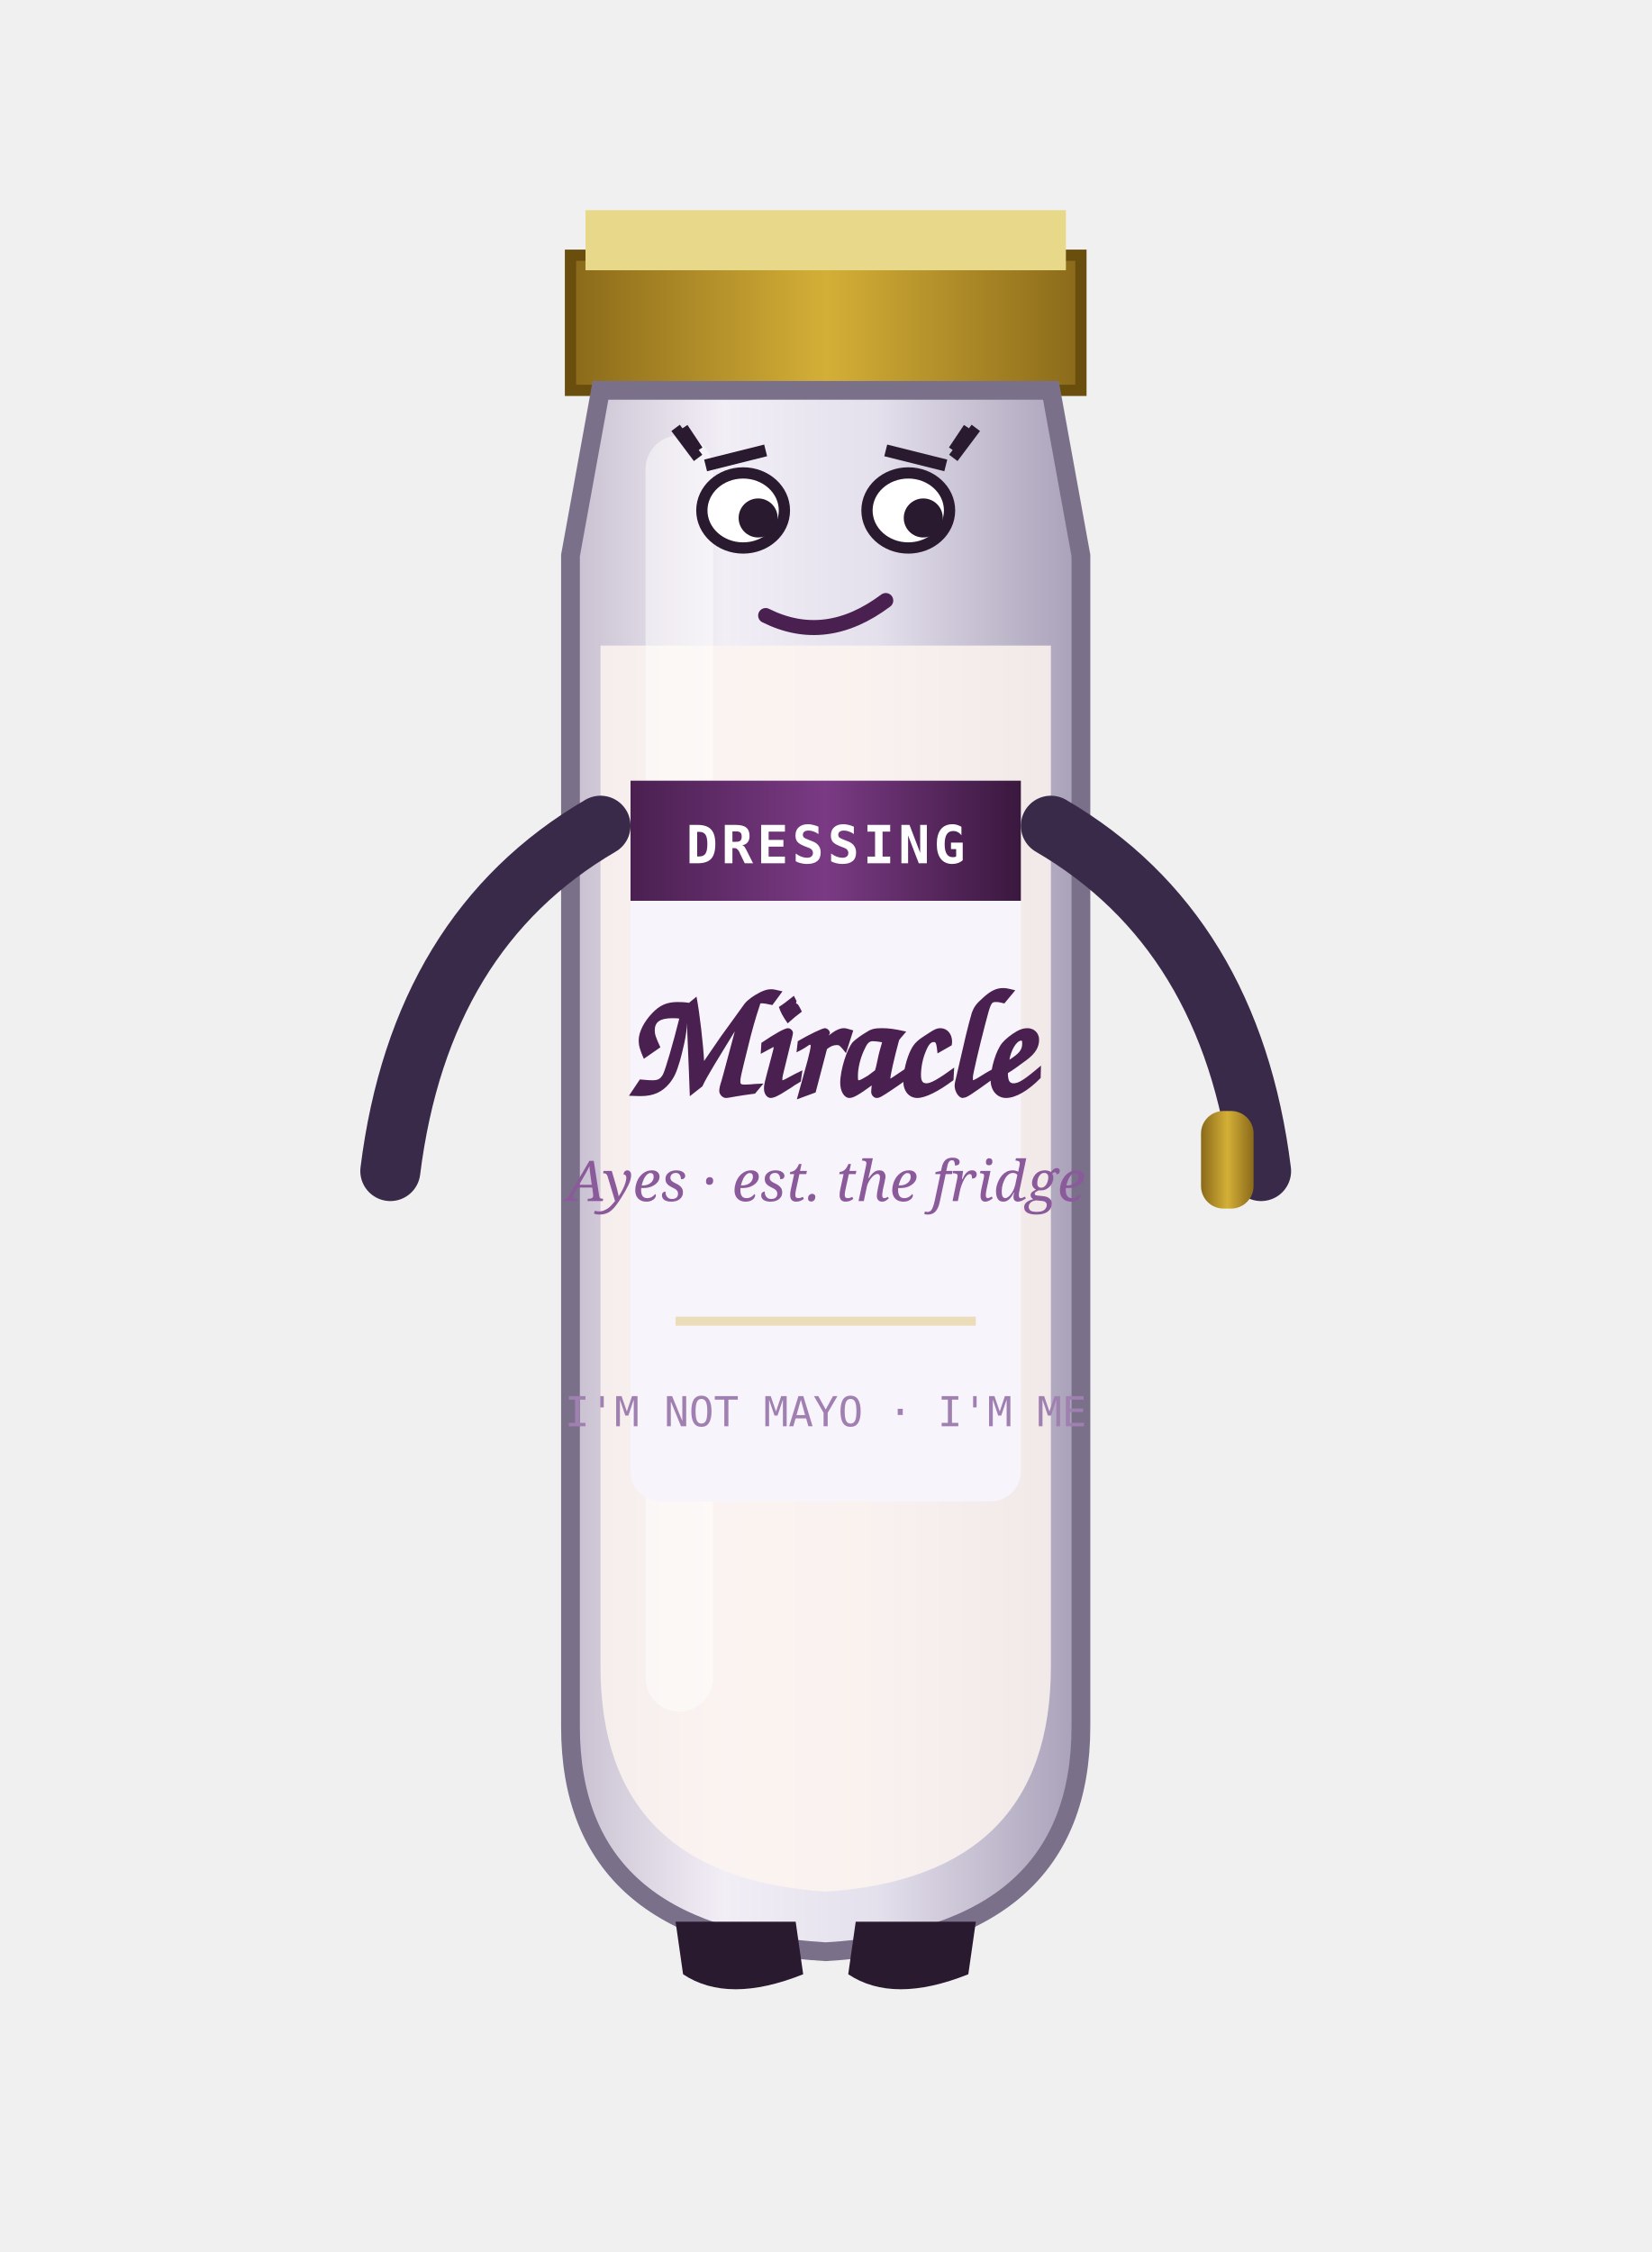
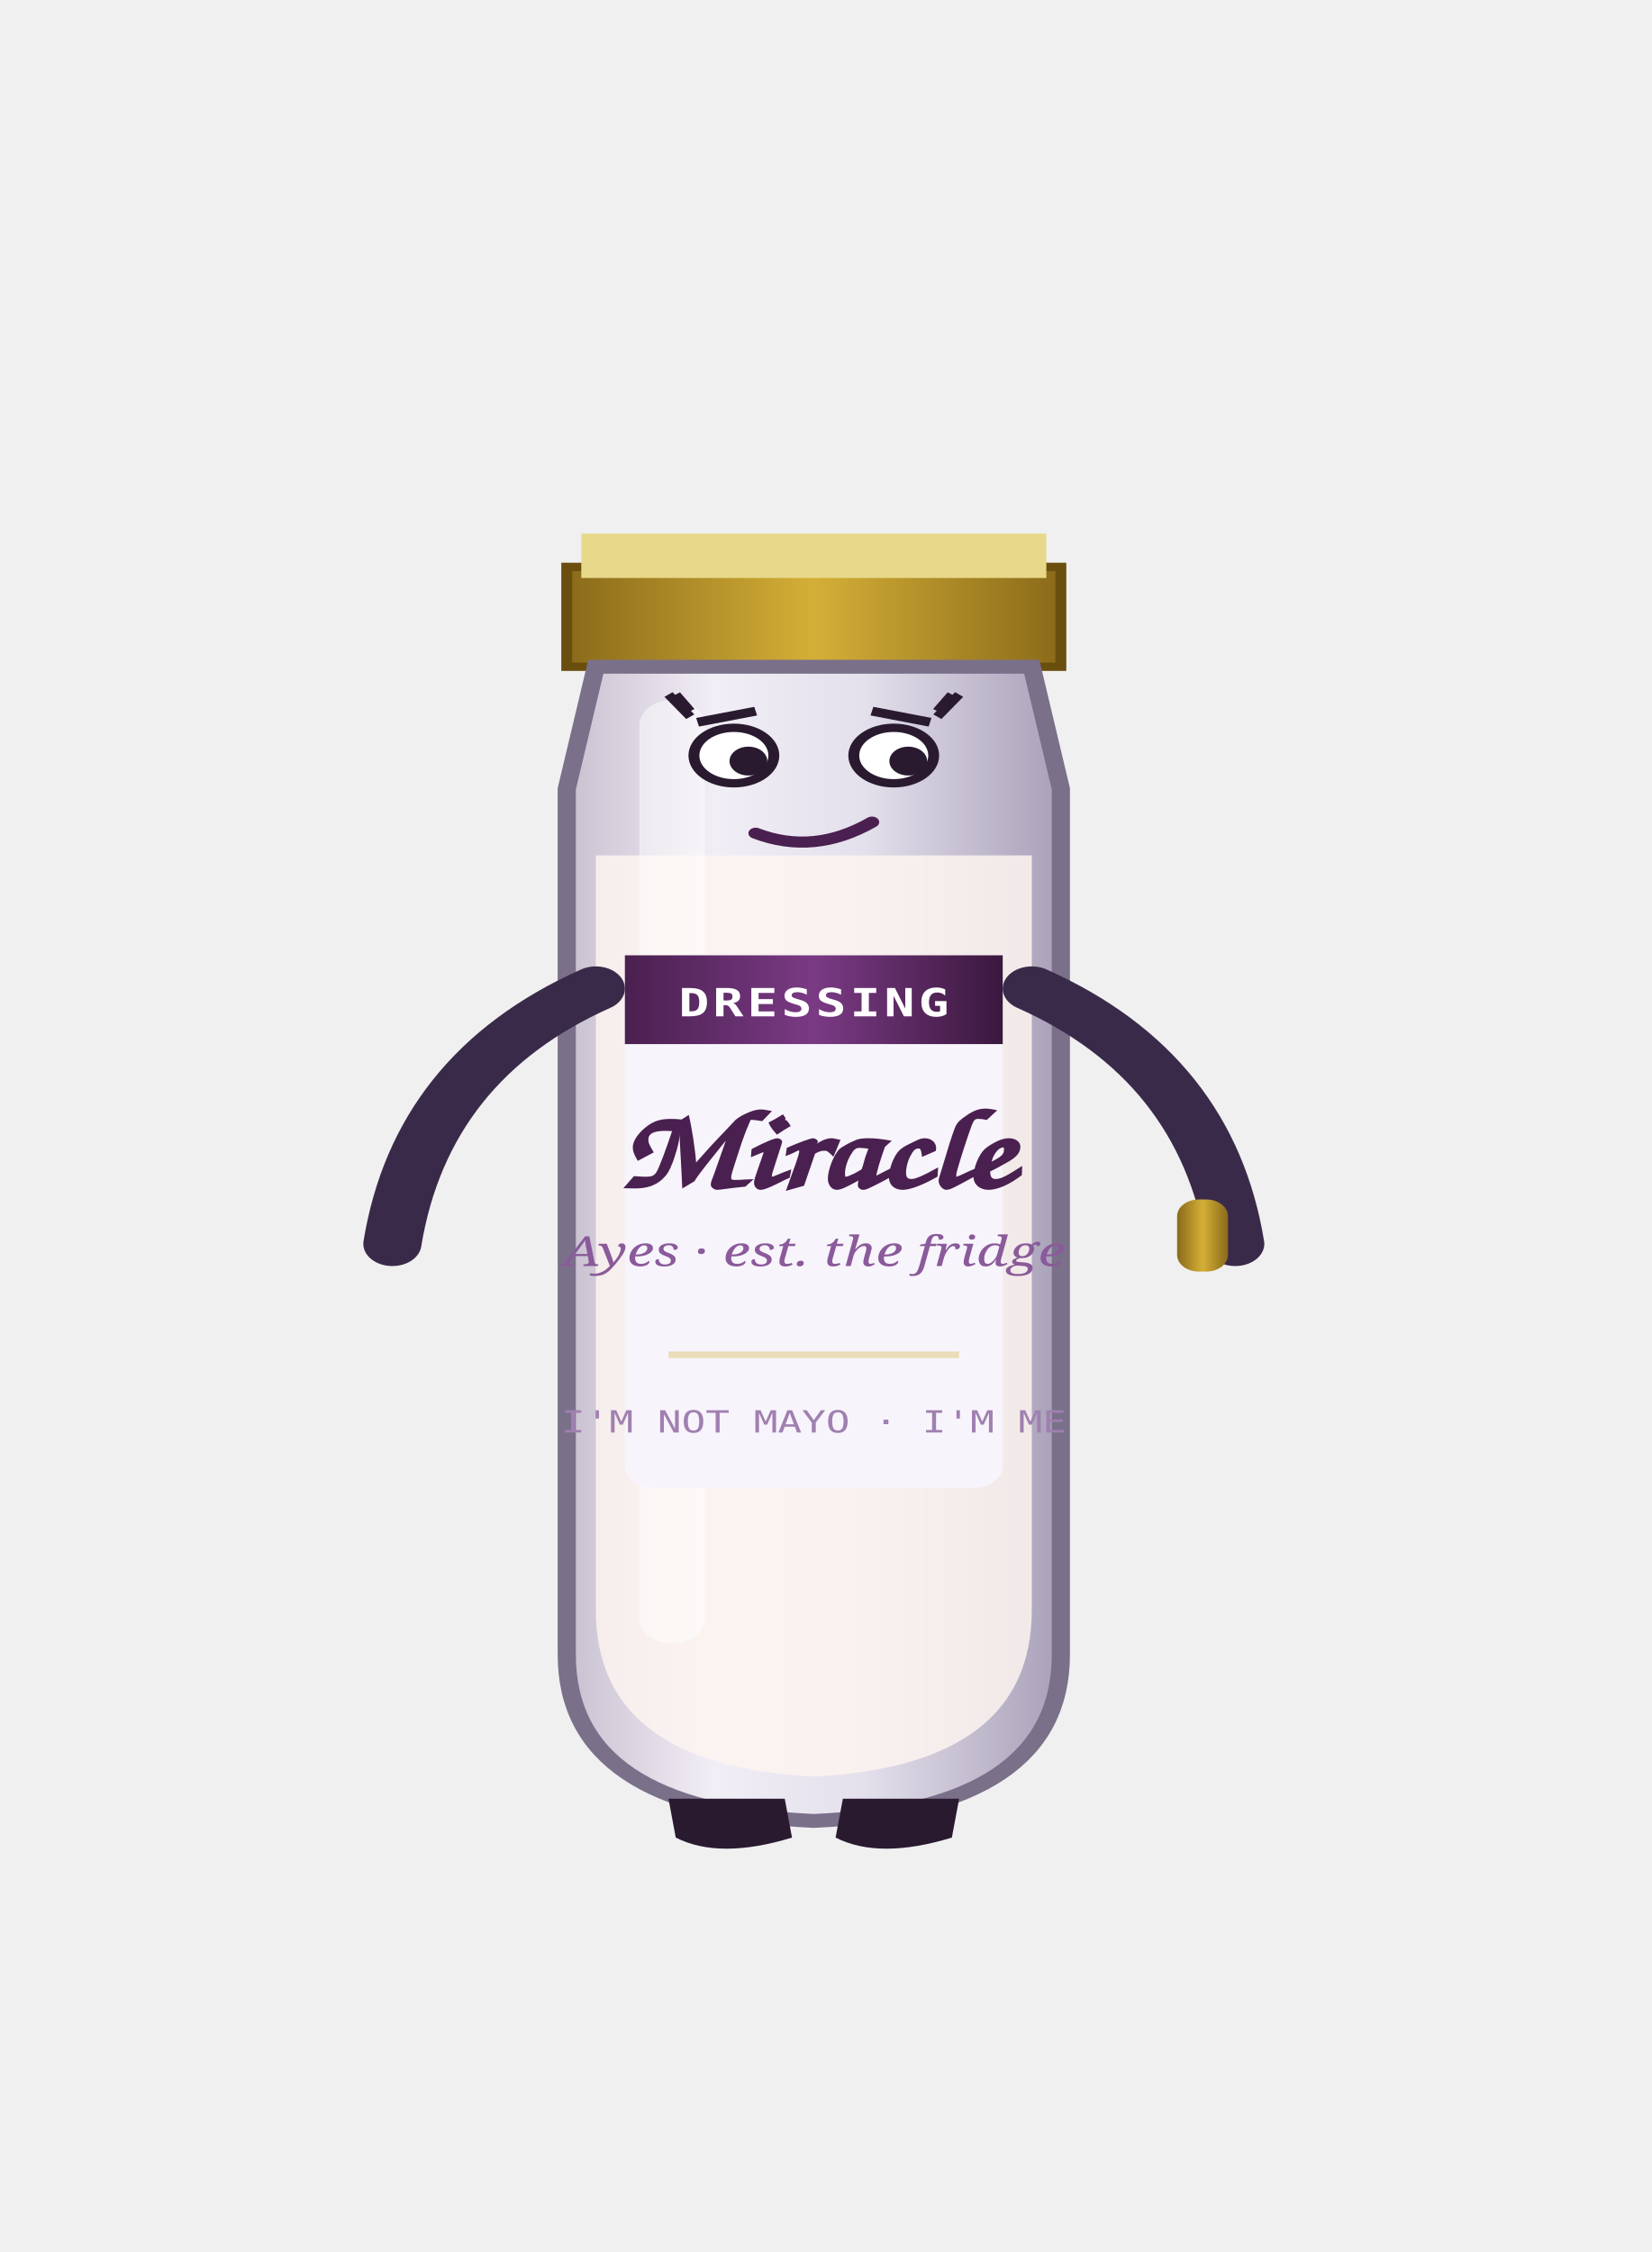
- <svg xmlns="http://www.w3.org/2000/svg" viewBox="0 0 220 300" width="220" height="300">
+ <svg xmlns="http://www.w3.org/2000/svg" viewBox="0 0 250 260" width="220" height="300">
  <defs>
    <linearGradient id="mirGlass" x1="0" y1="0" x2="1" y2="0">
      <stop offset="0" stop-color="#c8c0d0" />
      <stop offset="0.3" stop-color="#f2eef6" />
      <stop offset="0.6" stop-color="#e4e0ec" />
      <stop offset="1" stop-color="#a8a0b8" />
    </linearGradient>
    <linearGradient id="mirGold" x1="0" y1="0" x2="1" y2="0">
      <stop offset="0" stop-color="#8a6a1a" />
      <stop offset="0.5" stop-color="#d4af37" />
      <stop offset="1" stop-color="#8a6a1a" />
    </linearGradient>
    <linearGradient id="mirPurple" x1="0" y1="0" x2="1" y2="0">
      <stop offset="0" stop-color="#4a2050" />
      <stop offset="0.5" stop-color="#7a3a84" />
      <stop offset="1" stop-color="#3a183e" />
    </linearGradient>
  </defs>
-   <path d="M76 34 L144 34 L144 52 L76 52 Z" fill="url(#mirGold)" stroke="#6a4e0e" stroke-width="1.5" />
-   <path d="M78 28 L142 28 L142 36 L78 36 Z" fill="#e8d88a" />
-   <path d="M80 52 L140 52 L144 74 L144 230 Q144 258 110 260 Q76 258 76 230 L76 74 Z" fill="url(#mirGlass)" stroke="#7a708a" stroke-width="2.5" />
-   <path d="M80 86 L140 86 L140 222 Q140 250 110 252 Q80 250 80 222 L80 86 Z" fill="#fdf4f0" opacity=".85" />
-   <rect x="86" y="58" width="9" height="170" rx="4.5" fill="#ffffff77" />
-   <g id="mirLabel">
-     <rect x="84" y="104" width="52" height="96" rx="4" fill="#f8f4fc" />
-     <rect x="84" y="104" width="52" height="16" fill="url(#mirPurple)" />
-     <text x="110" y="115" text-anchor="middle" font-family="monospace" font-size="7" font-weight="bold" fill="#fff" letter-spacing="0.5">DRESSING</text>
-     <text x="110" y="146" text-anchor="middle" font-family="'Brush Script MT','Segoe Script',cursive" font-size="20" font-weight="bold" fill="#4a2050">Miracle</text>
-     <text x="110" y="160" text-anchor="middle" font-family="serif" font-size="7.5" font-style="italic" fill="#8a5a9a">Ayes · est. the fridge</text>
-     <path d="M90 176 L130 176" stroke="#d4af3755" stroke-width="1.2" />
-     <text x="110" y="190" text-anchor="middle" font-family="monospace" font-size="5.5" fill="#a080b0">I'M NOT MAYO · I'M ME</text>
+   <g transform="scale(1.1,0.84) translate(2,20)">
+     <path d="M76 34 L144 34 L144 52 L76 52 Z" fill="url(#mirGold)" stroke="#6a4e0e" stroke-width="1.5" />
+     <path d="M78 28 L142 28 L142 36 L78 36 Z" fill="#e8d88a" />
+     <path d="M80 52 L140 52 L144 74 L144 230 Q144 258 110 260 Q76 258 76 230 L76 74 Z" fill="url(#mirGlass)" stroke="#7a708a" stroke-width="2.5" />
+     <path d="M80 86 L140 86 L140 222 Q140 250 110 252 Q80 250 80 222 L80 86 Z" fill="#fdf4f0" opacity=".85" />
+     <rect x="86" y="58" width="9" height="170" rx="4.5" fill="#ffffff77" />
+     <g id="mirLabel">
+       <rect x="84" y="104" width="52" height="96" rx="4" fill="#f8f4fc" />
+       <rect x="84" y="104" width="52" height="16" fill="url(#mirPurple)" />
+       <text x="110" y="115" text-anchor="middle" font-family="monospace" font-size="7" font-weight="bold" fill="#fff" letter-spacing="0.5">DRESSING</text>
+       <text x="110" y="146" text-anchor="middle" font-family="'Brush Script MT','Segoe Script',cursive" font-size="20" font-weight="bold" fill="#4a2050">Miracle</text>
+       <text x="110" y="160" text-anchor="middle" font-family="serif" font-size="7.5" font-style="italic" fill="#8a5a9a">Ayes · est. the fridge</text>
+       <path d="M90 176 L130 176" stroke="#d4af3755" stroke-width="1.2" />
+       <text x="110" y="190" text-anchor="middle" font-family="monospace" font-size="5.5" fill="#a080b0">I'M NOT MAYO · I'M ME</text>
+     </g>
+     <g id="mirEyes">
+       <ellipse cx="99" cy="68" rx="5.5" ry="5" fill="#fff" stroke="#2a1a30" stroke-width="1.5" />
+       <ellipse cx="121" cy="68" rx="5.5" ry="5" fill="#fff" stroke="#2a1a30" stroke-width="1.5" />
+       <circle cx="101" cy="69" r="2.6" fill="#2a1a30" />
+       <circle cx="123" cy="69" r="2.6" fill="#2a1a30" />
+       <path d="M93 61 L90 57 M93 60 L91 57" stroke="#2a1a30" stroke-width="1.4" />
+       <path d="M127 61 L130 57 M127 60 L129 57" stroke="#2a1a30" stroke-width="1.4" />
+       <path d="M94 62 L102 60 M126 62 L118 60" stroke="#2a1a30" stroke-width="1.6" />
+     </g>
+     <g id="mirMouth">
+       <path d="M102 82 Q110 86 118 80" stroke="#4a2050" stroke-width="2" fill="none" stroke-linecap="round" />
+     </g>
+     <g id="mirArmL">
+       <path d="M80 110 Q56 124 52 156" stroke="#3a2a4a" stroke-width="8" stroke-linecap="round" fill="none" />
+     </g>
+     <g id="mirArmR">
+       <path d="M140 110 Q164 124 168 156" stroke="#3a2a4a" stroke-width="8" stroke-linecap="round" fill="none" />
+     </g>
+     <g id="mirBracelet">
+       <rect x="160" y="148" width="7" height="13" rx="3" fill="url(#mirGold)" />
+     </g>
+     <path d="M90 256 L106 256 L107 263 Q97 267 91 263 Z" fill="#2a1a30" />
+     <path d="M114 256 L130 256 L129 263 Q119 267 113 263 Z" fill="#2a1a30" />
  </g>
-   <g id="mirEyes">
-     <ellipse cx="99" cy="68" rx="5.5" ry="5" fill="#fff" stroke="#2a1a30" stroke-width="1.5" />
-     <ellipse cx="121" cy="68" rx="5.5" ry="5" fill="#fff" stroke="#2a1a30" stroke-width="1.5" />
-     <circle cx="101" cy="69" r="2.6" fill="#2a1a30" />
-     <circle cx="123" cy="69" r="2.6" fill="#2a1a30" />
-     <path d="M93 61 L90 57 M93 60 L91 57" stroke="#2a1a30" stroke-width="1.4" />
-     <path d="M127 61 L130 57 M127 60 L129 57" stroke="#2a1a30" stroke-width="1.4" />
-     <path d="M94 62 L102 60 M126 62 L118 60" stroke="#2a1a30" stroke-width="1.6" />
-   </g>
-   <g id="mirMouth">
-     <path d="M102 82 Q110 86 118 80" stroke="#4a2050" stroke-width="2" fill="none" stroke-linecap="round" />
-   </g>
-   <g id="mirArmL">
-     <path d="M80 110 Q56 124 52 156" stroke="#3a2a4a" stroke-width="8" stroke-linecap="round" fill="none" />
-   </g>
-   <g id="mirArmR">
-     <path d="M140 110 Q164 124 168 156" stroke="#3a2a4a" stroke-width="8" stroke-linecap="round" fill="none" />
-   </g>
-   <g id="mirBracelet">
-     <rect x="160" y="148" width="7" height="13" rx="3" fill="url(#mirGold)" />
-   </g>
-   <path d="M90 256 L106 256 L107 263 Q97 267 91 263 Z" fill="#2a1a30" />
-   <path d="M114 256 L130 256 L129 263 Q119 267 113 263 Z" fill="#2a1a30" />
</svg>
